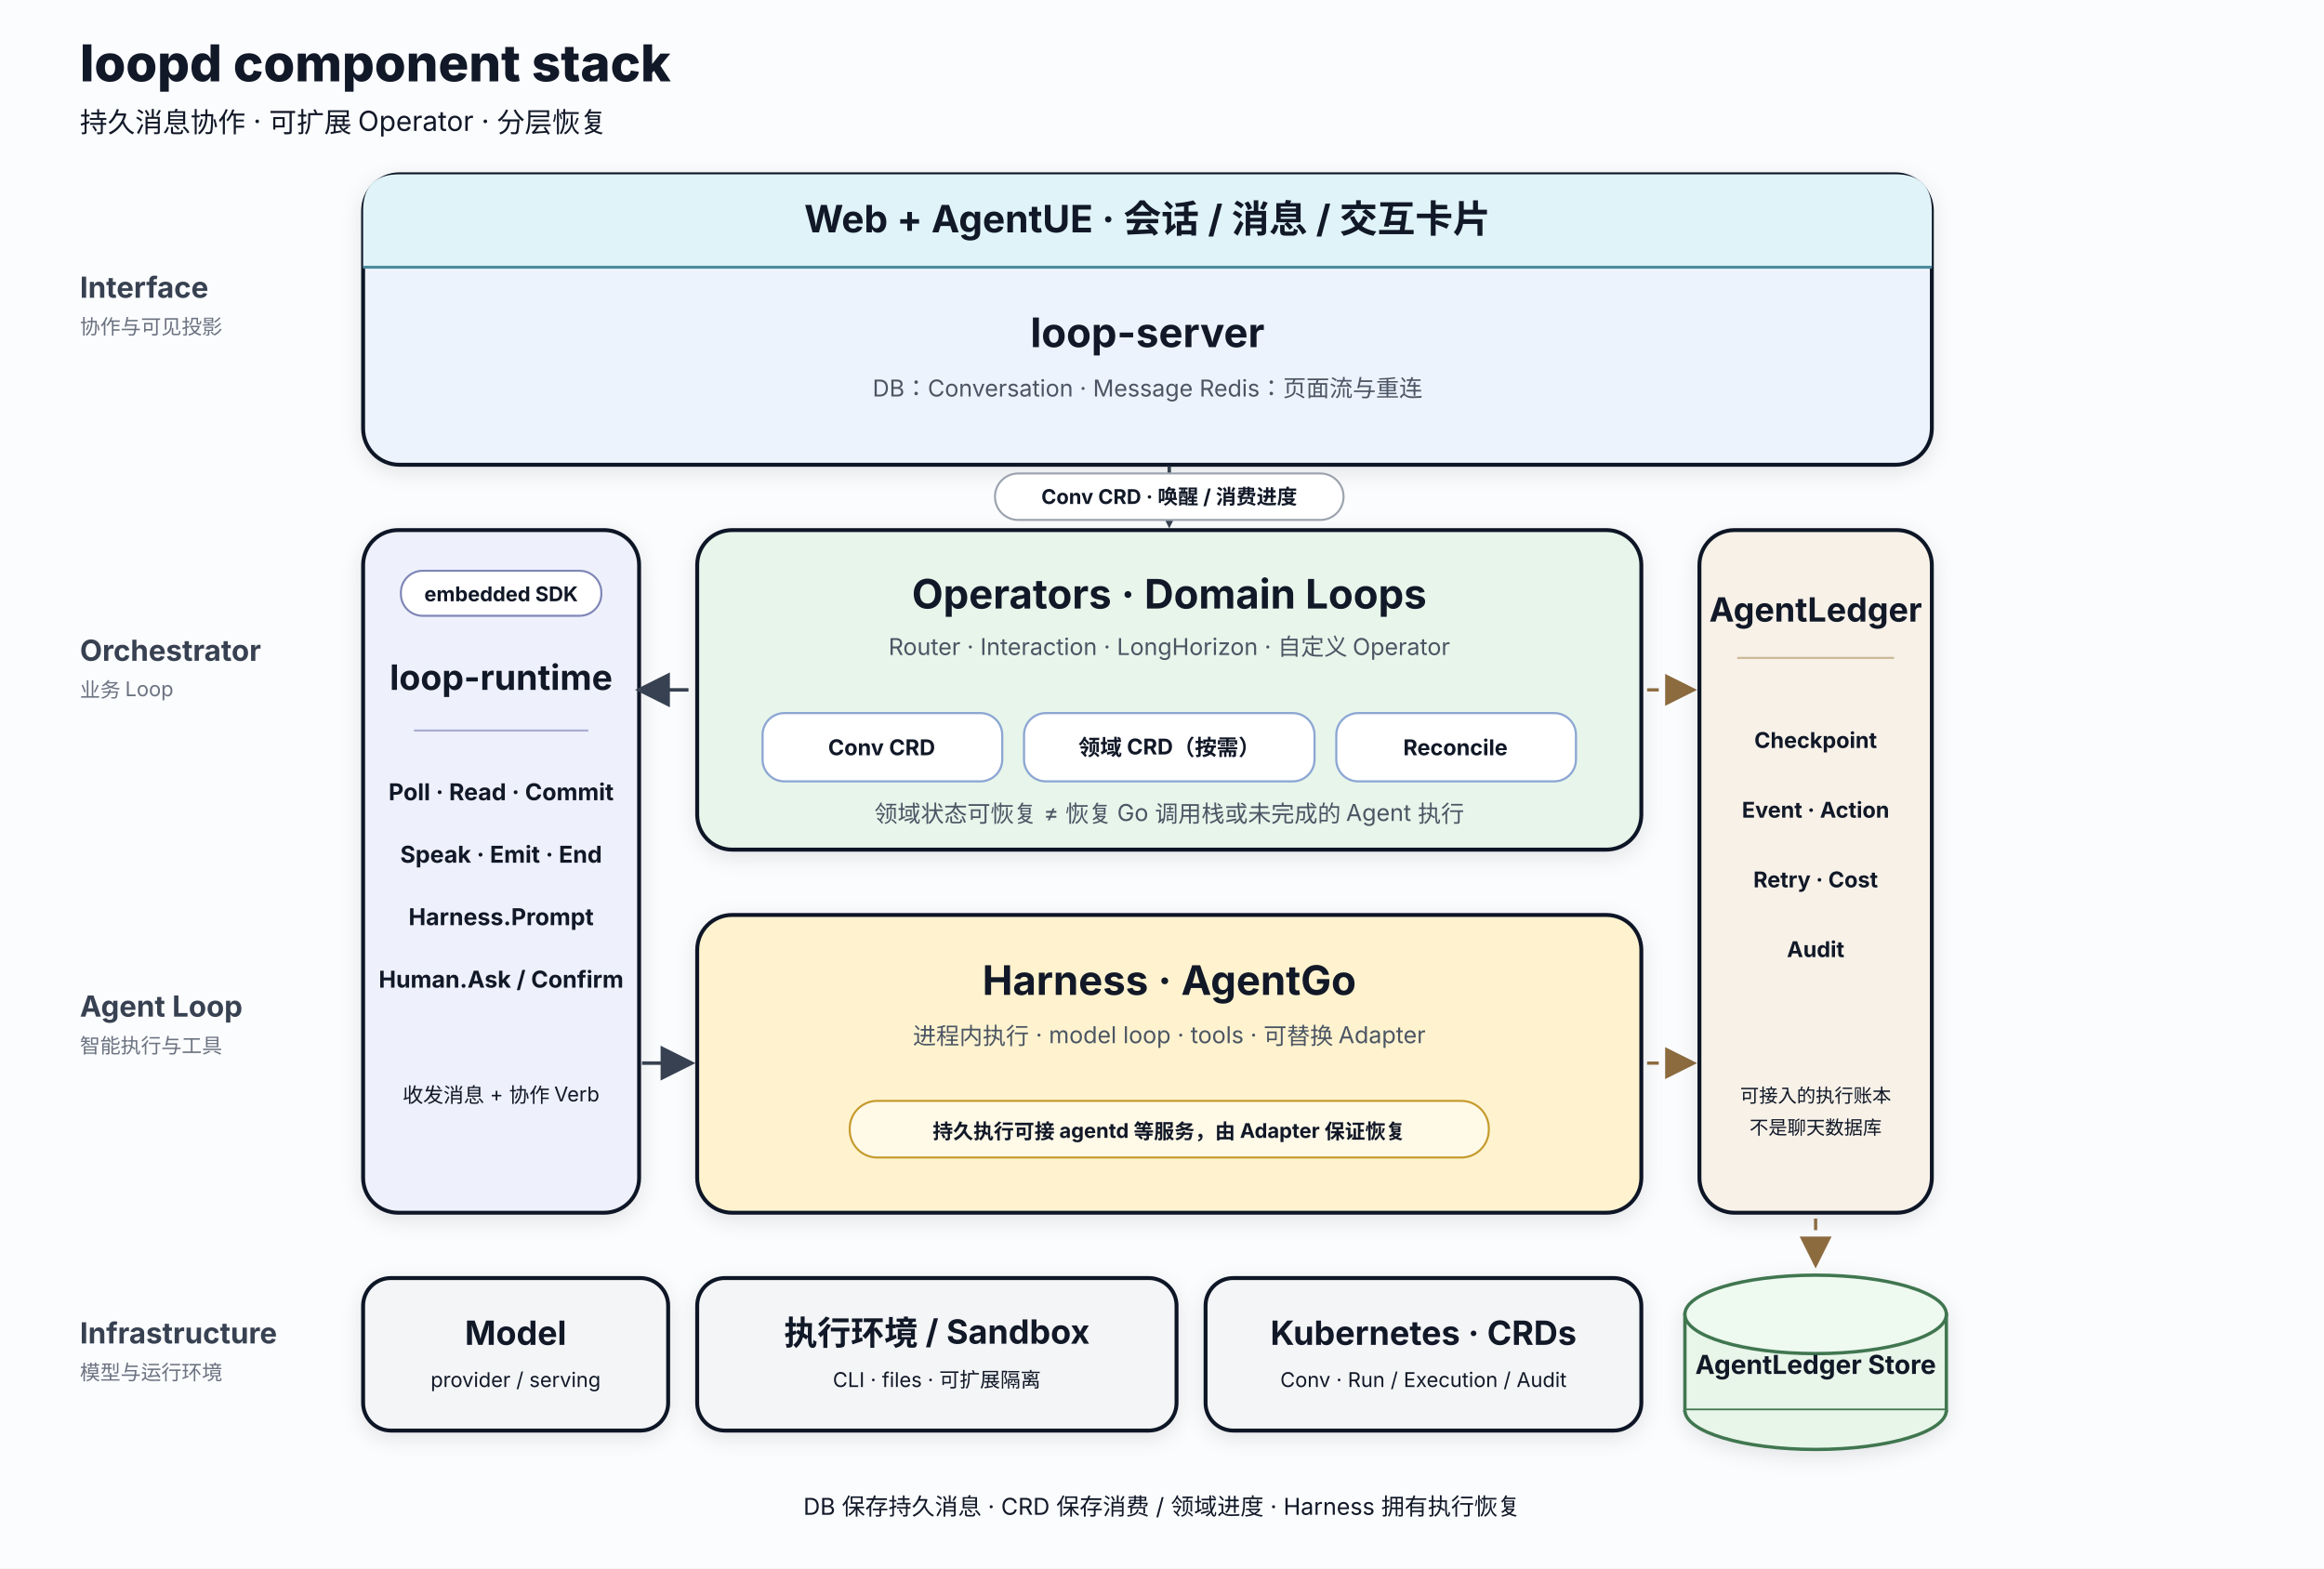
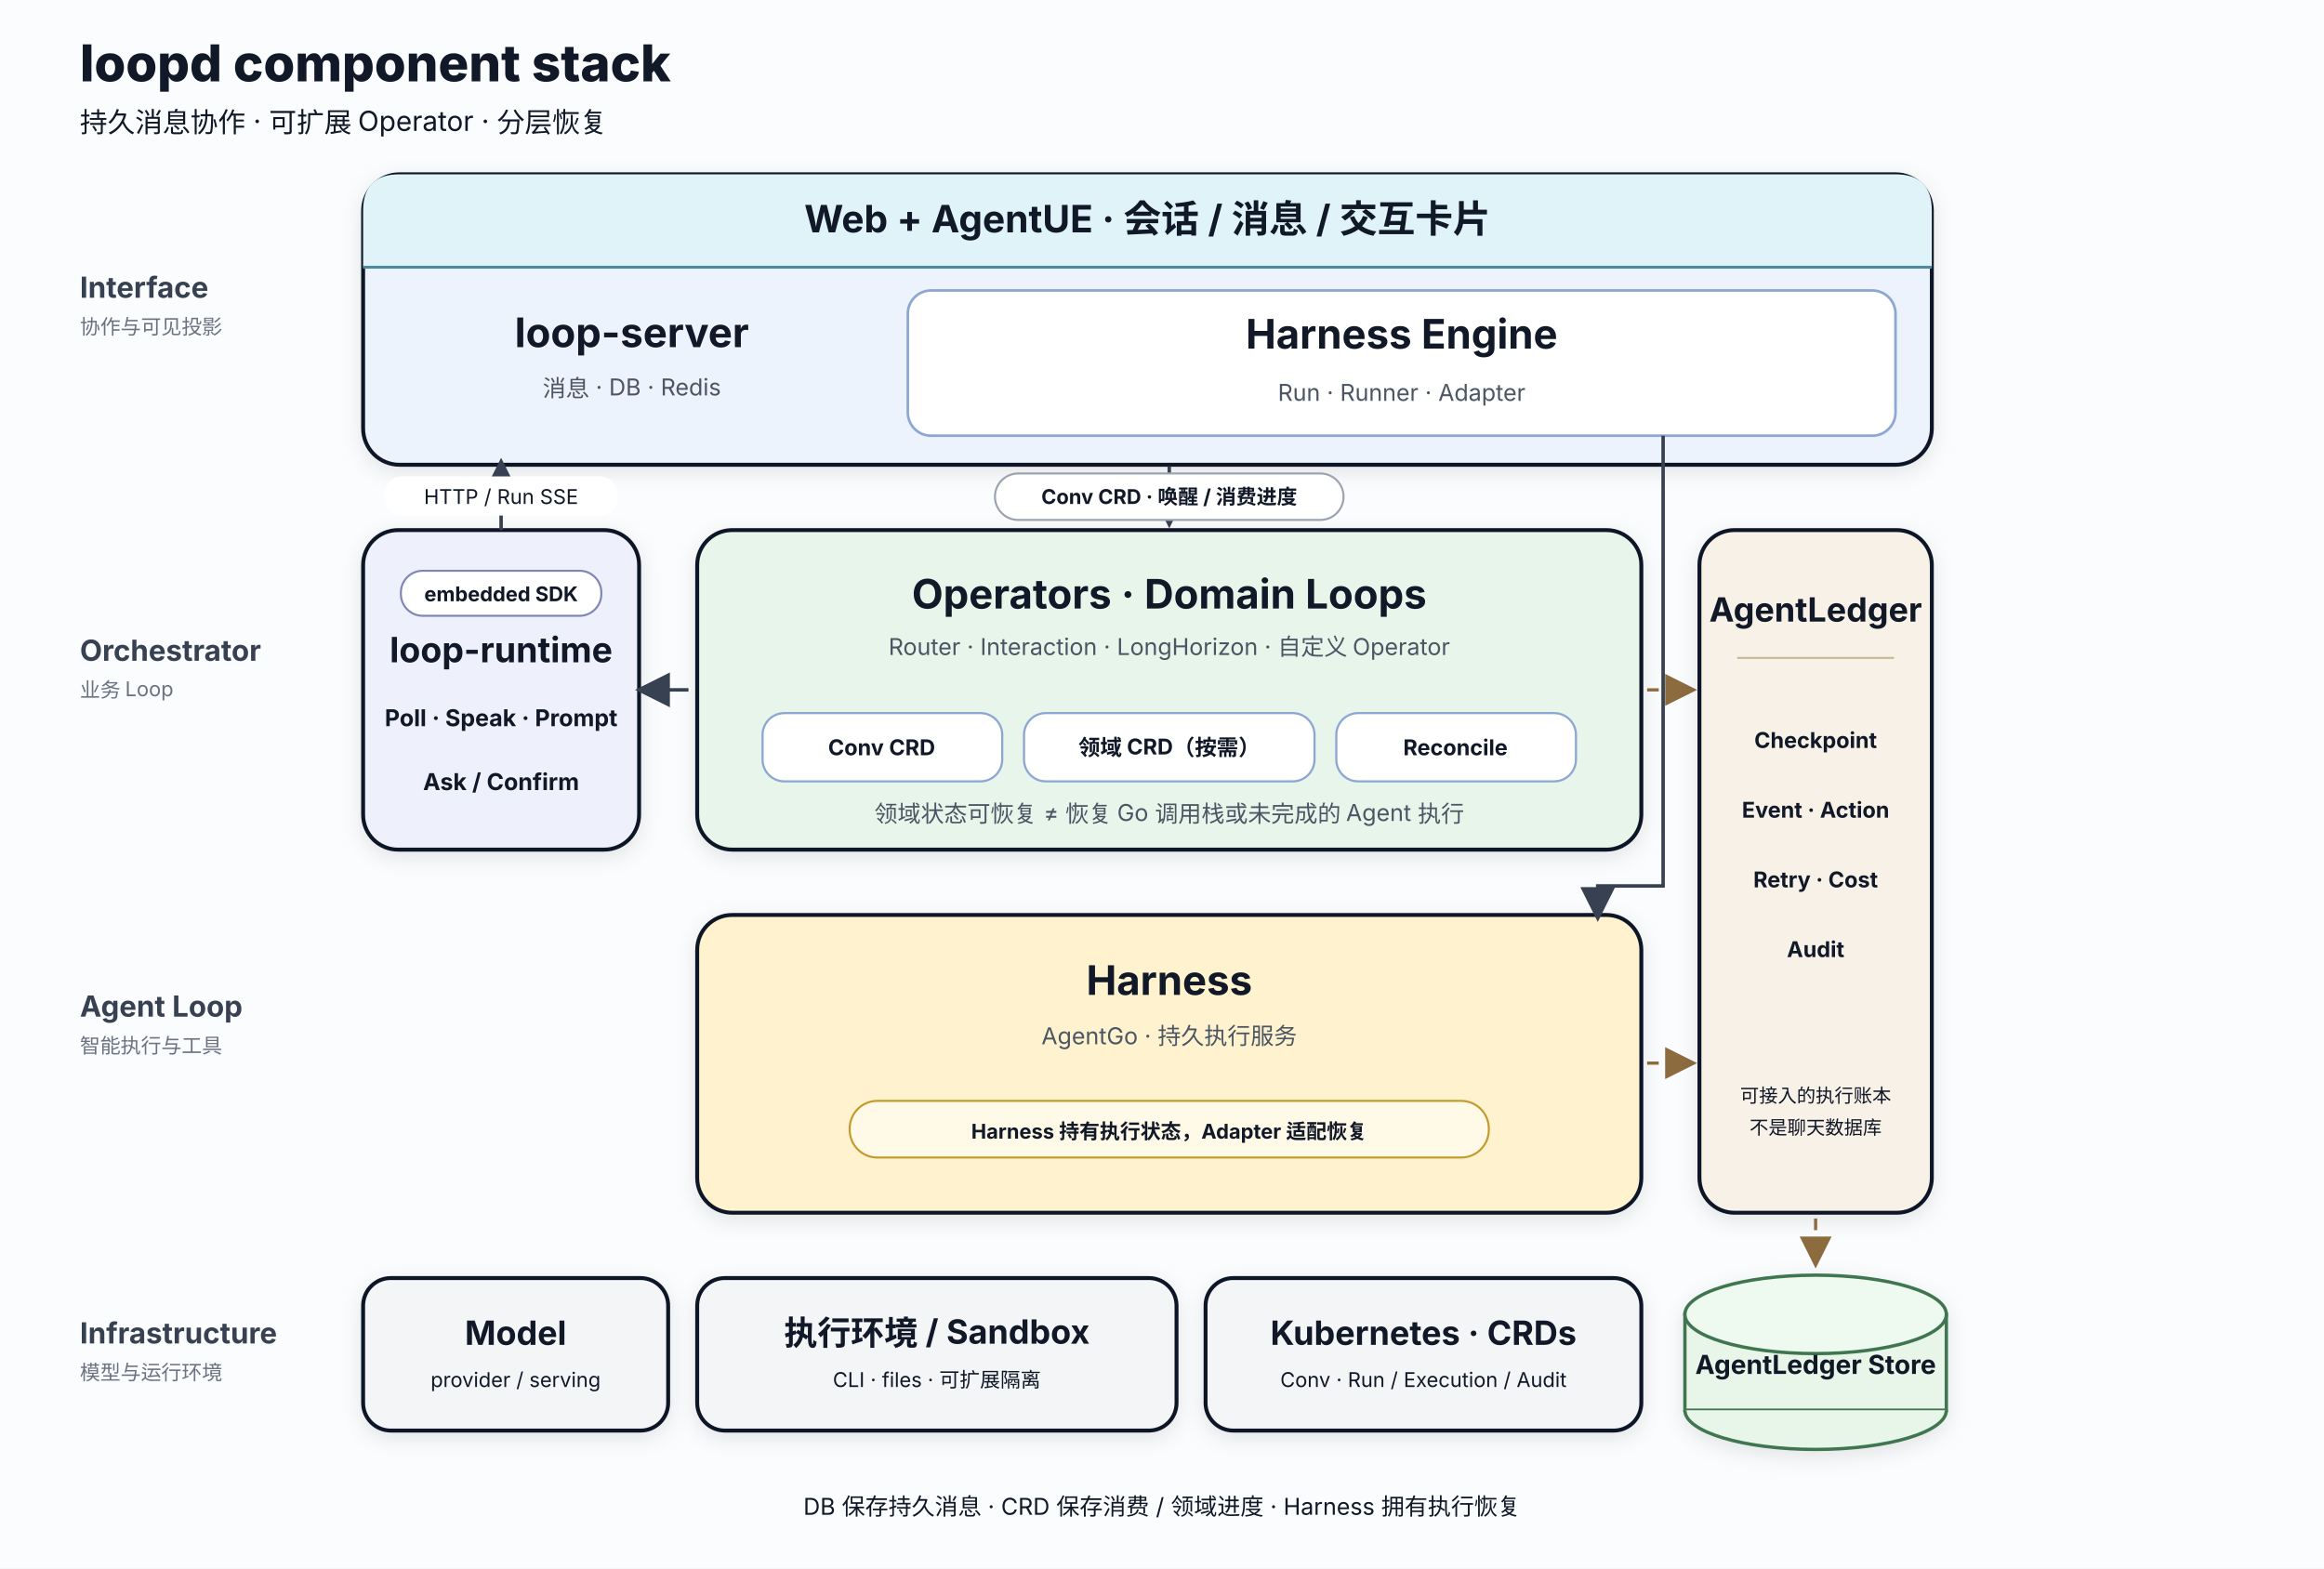
<svg xmlns="http://www.w3.org/2000/svg" width="1600" height="1080" viewBox="0 0 1600 1080" role="img" aria-labelledby="title desc">
  <defs>
    <filter id="shadow" x="-20%" y="-20%" width="140%" height="140%">
      <feDropShadow dx="0" dy="4" stdDeviation="7" flood-color="#111827" flood-opacity="0.10" />
    </filter>
    <marker id="arrow" markerWidth="10" markerHeight="10" refX="8" refY="5" orient="auto" markerUnits="strokeWidth">
      <path d="M 0 0 L 10 5 L 0 10 z" fill="#374151" />
    </marker>
    <marker id="ledger-arrow" markerWidth="10" markerHeight="10" refX="8" refY="5" orient="auto" markerUnits="strokeWidth">
      <path d="M 0 0 L 10 5 L 0 10 z" fill="#8c6b3f" />
    </marker>
    <style>
      text {
        font-family: Inter, ui-sans-serif, -apple-system, BlinkMacSystemFont, "Segoe UI", "PingFang SC", sans-serif;
        fill: #111827;
      }
      .layer-name {
        font-size: 20px;
        font-weight: 720;
        fill: #374151;
      }
      .layer-detail {
        font-size: 14px;
        fill: #6b7280;
      }
      .card {
        stroke: #111827;
        stroke-width: 2.7;
        filter: url(#shadow);
      }
      .card-title {
        font-size: 28px;
        font-weight: 740;
        text-anchor: middle;
      }
      .card-detail {
        font-size: 16px;
        fill: #4b5563;
        text-anchor: middle;
      }
      .pill {
        fill: #ffffff;
        stroke: #8da7d3;
        stroke-width: 1.5;
      }
      .pill-text {
        font-size: 15px;
        font-weight: 650;
        text-anchor: middle;
      }
      .flow {
        fill: none;
        stroke: #374151;
        stroke-width: 2.4;
        marker-end: url(#arrow);
      }
      .ledger-flow {
        fill: none;
        stroke: #8c6b3f;
        stroke-width: 2.2;
        stroke-dasharray: 8 7;
        marker-end: url(#ledger-arrow);
      }
    </style>
  </defs>
  <rect width="1600" height="1080" fill="#fbfcfe" />
  <text x="55" y="56" font-size="35" font-weight="760">loopd component stack</text>
  <text x="55" y="91" font-size="19" fill="#6b7280">持久消息协作 · 可扩展 Operator · 分层恢复</text>
  <text class="layer-name" x="55" y="205">Interface</text>
  <text class="layer-detail" x="55" y="230">协作与可见投影</text>
  <text class="layer-name" x="55" y="455">Orchestrator</text>
  <text class="layer-detail" x="55" y="480">业务 Loop</text>
  <text class="layer-name" x="55" y="700">Agent Loop</text>
  <text class="layer-detail" x="55" y="725">智能执行与工具</text>
  <text class="layer-name" x="55" y="925">Infrastructure</text>
  <text class="layer-detail" x="55" y="950">模型与运行环境</text>
  <rect class="card" x="250" y="120" width="1080" height="200" rx="25" fill="#edf3fc" />
  <path d="M 275 120 H 1305 Q 1330 120 1330 145 V 184 H 250 V 145 Q 250 120 275 120 Z" fill="#dff3f8" />
  <line x1="250" y1="184" x2="1330" y2="184" stroke="#4c8a9c" stroke-width="2" />
  <text x="790" y="160" font-size="26" font-weight="730" text-anchor="middle">Web + AgentUE · 会话 / 消息 / 交互卡片</text>
-   <text class="card-title" x="790" y="239">loop-server</text>
-   <text class="card-detail" x="790" y="273">DB：Conversation · Message     Redis：页面流与重连</text>
+   <text class="card-title" x="435" y="239">loop-server</text>
+   <text class="card-detail" x="435" y="273">消息 · DB · Redis</text>
+   <rect x="625" y="200" width="680" height="100" rx="16" fill="#fff" stroke="#8da7d3" stroke-width="1.8" />
+   <text class="card-title" x="965" y="240">Harness Engine</text>
+   <text class="card-detail" x="965" y="276">Run · Runner · Adapter</text>
  <line class="flow" x1="805" y1="321" x2="805" y2="359" />
  <rect x="685" y="326" width="240" height="32" rx="16" fill="#ffffff" stroke="#9ca3af" stroke-width="1.4" />
  <text x="805" y="347" font-size="14" font-weight="650" text-anchor="middle">Conv CRD · 唤醒 / 消费进度</text>
-   <rect class="card" x="250" y="365" width="190" height="470" rx="24" fill="#eef0fb" />
+   <rect class="card" x="250" y="365" width="190" height="220" rx="24" fill="#eef0fb" />
  <rect x="276" y="393" width="138" height="31" rx="15" fill="#ffffff" stroke="#7f86b6" stroke-width="1.4" />
  <text x="345" y="414" font-size="14" font-weight="680" text-anchor="middle">embedded SDK</text>
-   <text x="345" y="475" font-size="24" font-weight="740" text-anchor="middle">loop-runtime</text>
-   <line x1="285" y1="503" x2="405" y2="503" stroke="#a8add0" stroke-width="1.4" />
-   <text x="345" y="551" font-size="16" font-weight="650" text-anchor="middle">Poll · Read · Commit</text>
-   <text x="345" y="594" font-size="16" font-weight="650" text-anchor="middle">Speak · Emit · End</text>
-   <text x="345" y="637" font-size="16" font-weight="650" text-anchor="middle">Harness.Prompt</text>
-   <text x="345" y="680" font-size="16" font-weight="650" text-anchor="middle">Human.Ask / Confirm</text>
-   <text x="345" y="759" font-size="14" fill="#5b628d" text-anchor="middle">收发消息 + 协作 Verb</text>
+   <text x="345" y="456" font-size="24" font-weight="740" text-anchor="middle">loop-runtime</text>
+   <text x="345" y="500" font-size="16" font-weight="650" text-anchor="middle">Poll · Speak · Prompt</text>
+   <text x="345" y="544" font-size="16" font-weight="650" text-anchor="middle">Ask / Confirm</text>
+   <line class="flow" x1="345" y1="365" x2="345" y2="320" />
+   <rect x="265" y="328" width="160" height="27" rx="12" fill="#fff" />
+   <text x="345" y="347" font-size="14" text-anchor="middle">HTTP / Run SSE</text>
  <rect class="card" x="480" y="365" width="650" height="220" rx="24" fill="#e7f5eb" />
  <text class="card-title" x="805" y="419">Operators · Domain Loops</text>
  <text class="card-detail" x="805" y="451">Router · Interaction · LongHorizon · 自定义 Operator</text>
  <rect class="pill" x="525" y="491" width="165" height="47" rx="15" />
  <text class="pill-text" x="607" y="520">Conv CRD</text>
  <rect class="pill" x="705" y="491" width="200" height="47" rx="15" />
  <text class="pill-text" x="805" y="520">领域 CRD（按需）</text>
  <rect class="pill" x="920" y="491" width="165" height="47" rx="15" />
  <text class="pill-text" x="1002" y="520">Reconcile</text>
  <text class="card-detail" x="805" y="566">领域状态可恢复 ≠ 恢复 Go 调用栈或未完成的 Agent 执行</text>
  <rect class="card" x="480" y="630" width="650" height="205" rx="24" fill="#fff3cf" />
-   <text class="card-title" x="805" y="685">Harness · AgentGo</text>
-   <text class="card-detail" x="805" y="719">进程内执行 · model loop · tools · 可替换 Adapter</text>
+   <text class="card-title" x="805" y="685">Harness</text>
+   <text class="card-detail" x="805" y="719">AgentGo · 持久执行服务</text>
  <rect x="585" y="758" width="440" height="39" rx="19" fill="#fff9e8" stroke="#c59a2c" stroke-width="1.4" />
-   <text x="805" y="784" font-size="14" font-weight="650" text-anchor="middle">持久执行可接 agentd 等服务，由 Adapter 保证恢复</text>
+   <text x="805" y="784" font-size="14" font-weight="650" text-anchor="middle">Harness 持有执行状态，Adapter 适配恢复</text>
  <line class="flow" x1="474" y1="475" x2="442" y2="475" />
-   <line class="flow" x1="442" y1="732" x2="474" y2="732" />
+   <path class="flow" d="M1145 300 V610 H1100 V630" />
  <line class="ledger-flow" x1="1134" y1="475" x2="1164" y2="475" />
  <line class="ledger-flow" x1="1134" y1="732" x2="1164" y2="732" />
  <rect class="card" x="1170" y="365" width="160" height="470" rx="24" fill="#f7f1e8" />
  <text x="1250" y="428" font-size="23" font-weight="740" text-anchor="middle">AgentLedger</text>
  <line x1="1196" y1="453" x2="1304" y2="453" stroke="#cbb895" stroke-width="1.4" />
  <text x="1250" y="515" font-size="15" font-weight="650" text-anchor="middle">Checkpoint</text>
  <text x="1250" y="563" font-size="15" font-weight="650" text-anchor="middle">Event · Action</text>
  <text x="1250" y="611" font-size="15" font-weight="650" text-anchor="middle">Retry · Cost</text>
  <text x="1250" y="659" font-size="15" font-weight="650" text-anchor="middle">Audit</text>
  <text x="1250" y="759" font-size="13" fill="#80684a" text-anchor="middle">可接入的执行账本</text>
  <text x="1250" y="781" font-size="13" fill="#80684a" text-anchor="middle">不是聊天数据库</text>
  <rect class="card" x="250" y="880" width="210" height="105" rx="19" fill="#f4f5f7" />
  <text x="355" y="926" font-size="23" font-weight="700" text-anchor="middle">Model</text>
  <text x="355" y="955" font-size="14" fill="#4b5563" text-anchor="middle">provider / serving</text>
  <rect class="card" x="480" y="880" width="330" height="105" rx="19" fill="#f4f5f7" />
  <text x="645" y="926" font-size="23" font-weight="700" text-anchor="middle">执行环境 / Sandbox</text>
  <text x="645" y="955" font-size="14" fill="#4b5563" text-anchor="middle">CLI · files · 可扩展隔离</text>
  <rect class="card" x="830" y="880" width="300" height="105" rx="19" fill="#f4f5f7" />
  <text x="980" y="926" font-size="23" font-weight="700" text-anchor="middle">Kubernetes · CRDs</text>
  <text x="980" y="955" font-size="14" fill="#4b5563" text-anchor="middle">Conv · Run / Execution / Audit</text>
  <line class="ledger-flow" x1="1250" y1="839" x2="1250" y2="869" />
  <g filter="url(#shadow)">
    <rect x="1160" y="905" width="180" height="66" fill="#e8f5e9" stroke="#3f7650" stroke-width="2.3" />
    <ellipse cx="1250" cy="905" rx="90" ry="27" fill="#eef9f0" stroke="#3f7650" stroke-width="2.3" />
    <path d="M 1160 971 A 90 27 0 0 0 1340 971" fill="#e8f5e9" stroke="#3f7650" stroke-width="2.3" />
  </g>
  <text x="1250" y="946" font-size="18" font-weight="700" text-anchor="middle">AgentLedger Store</text>
  <text x="800" y="1043" font-size="16" fill="#6b7280" text-anchor="middle">DB 保存持久消息 · CRD 保存消费 / 领域进度 · Harness 拥有执行恢复</text>
</svg>
